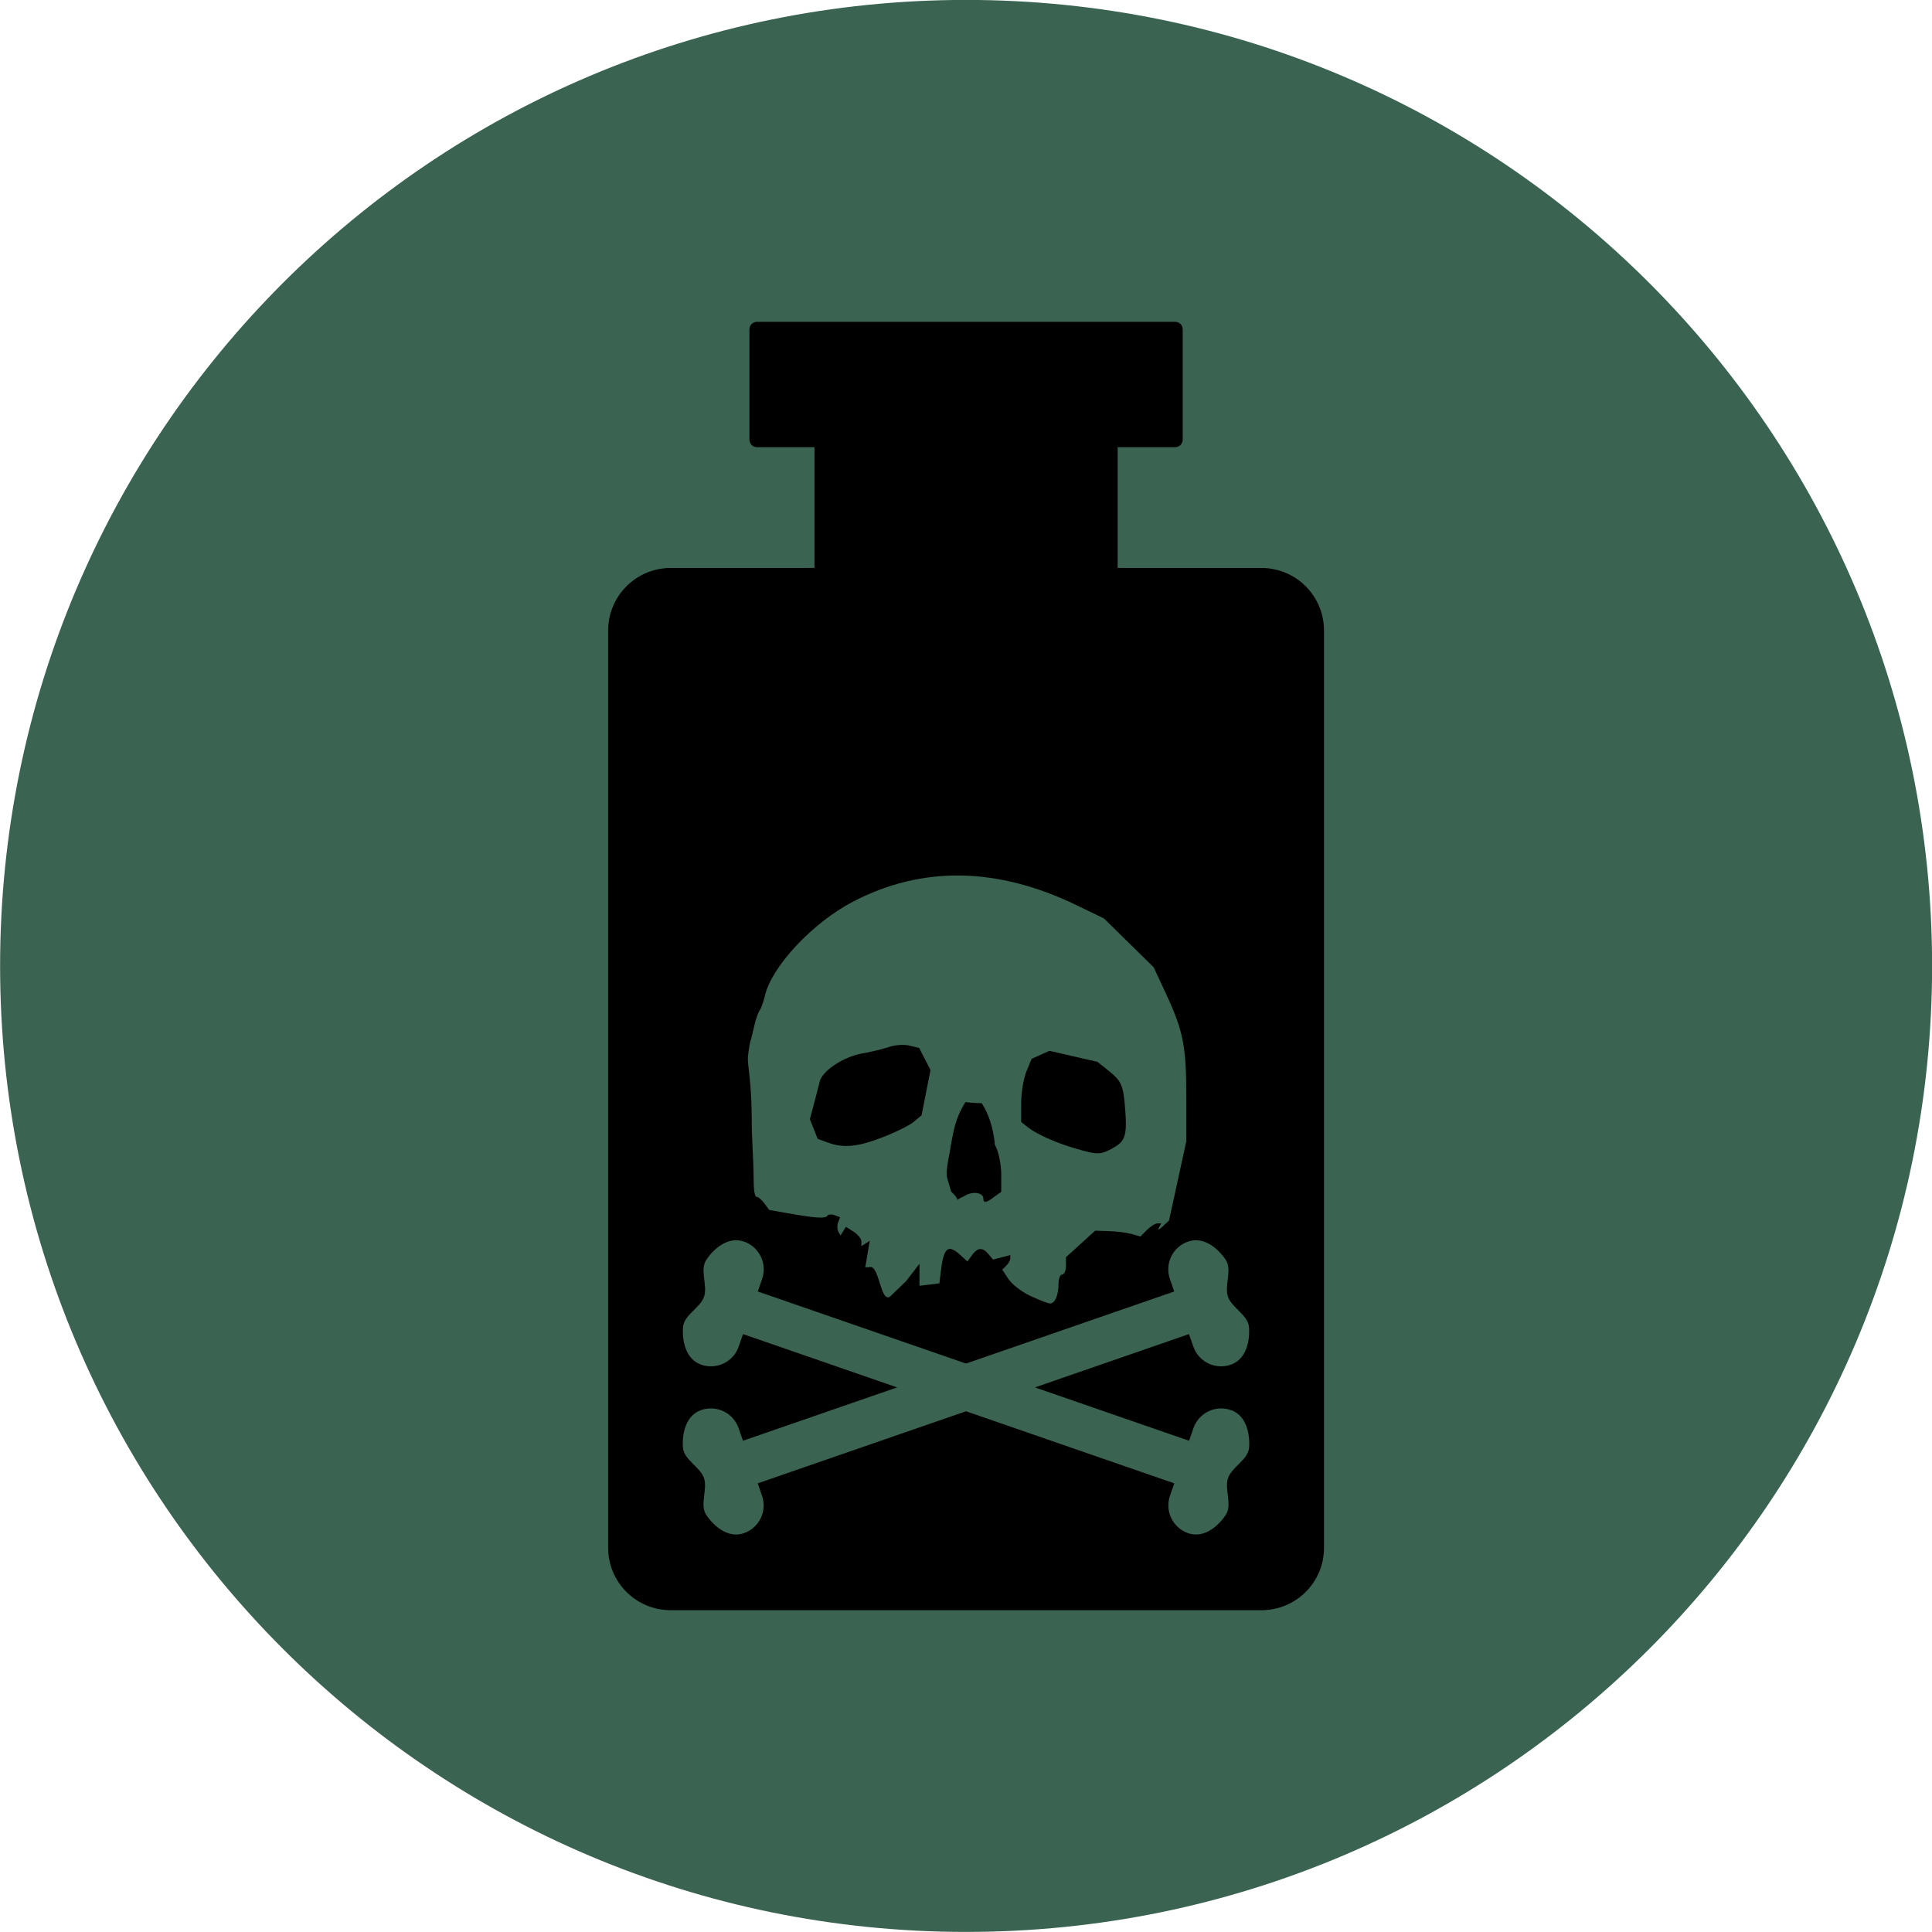
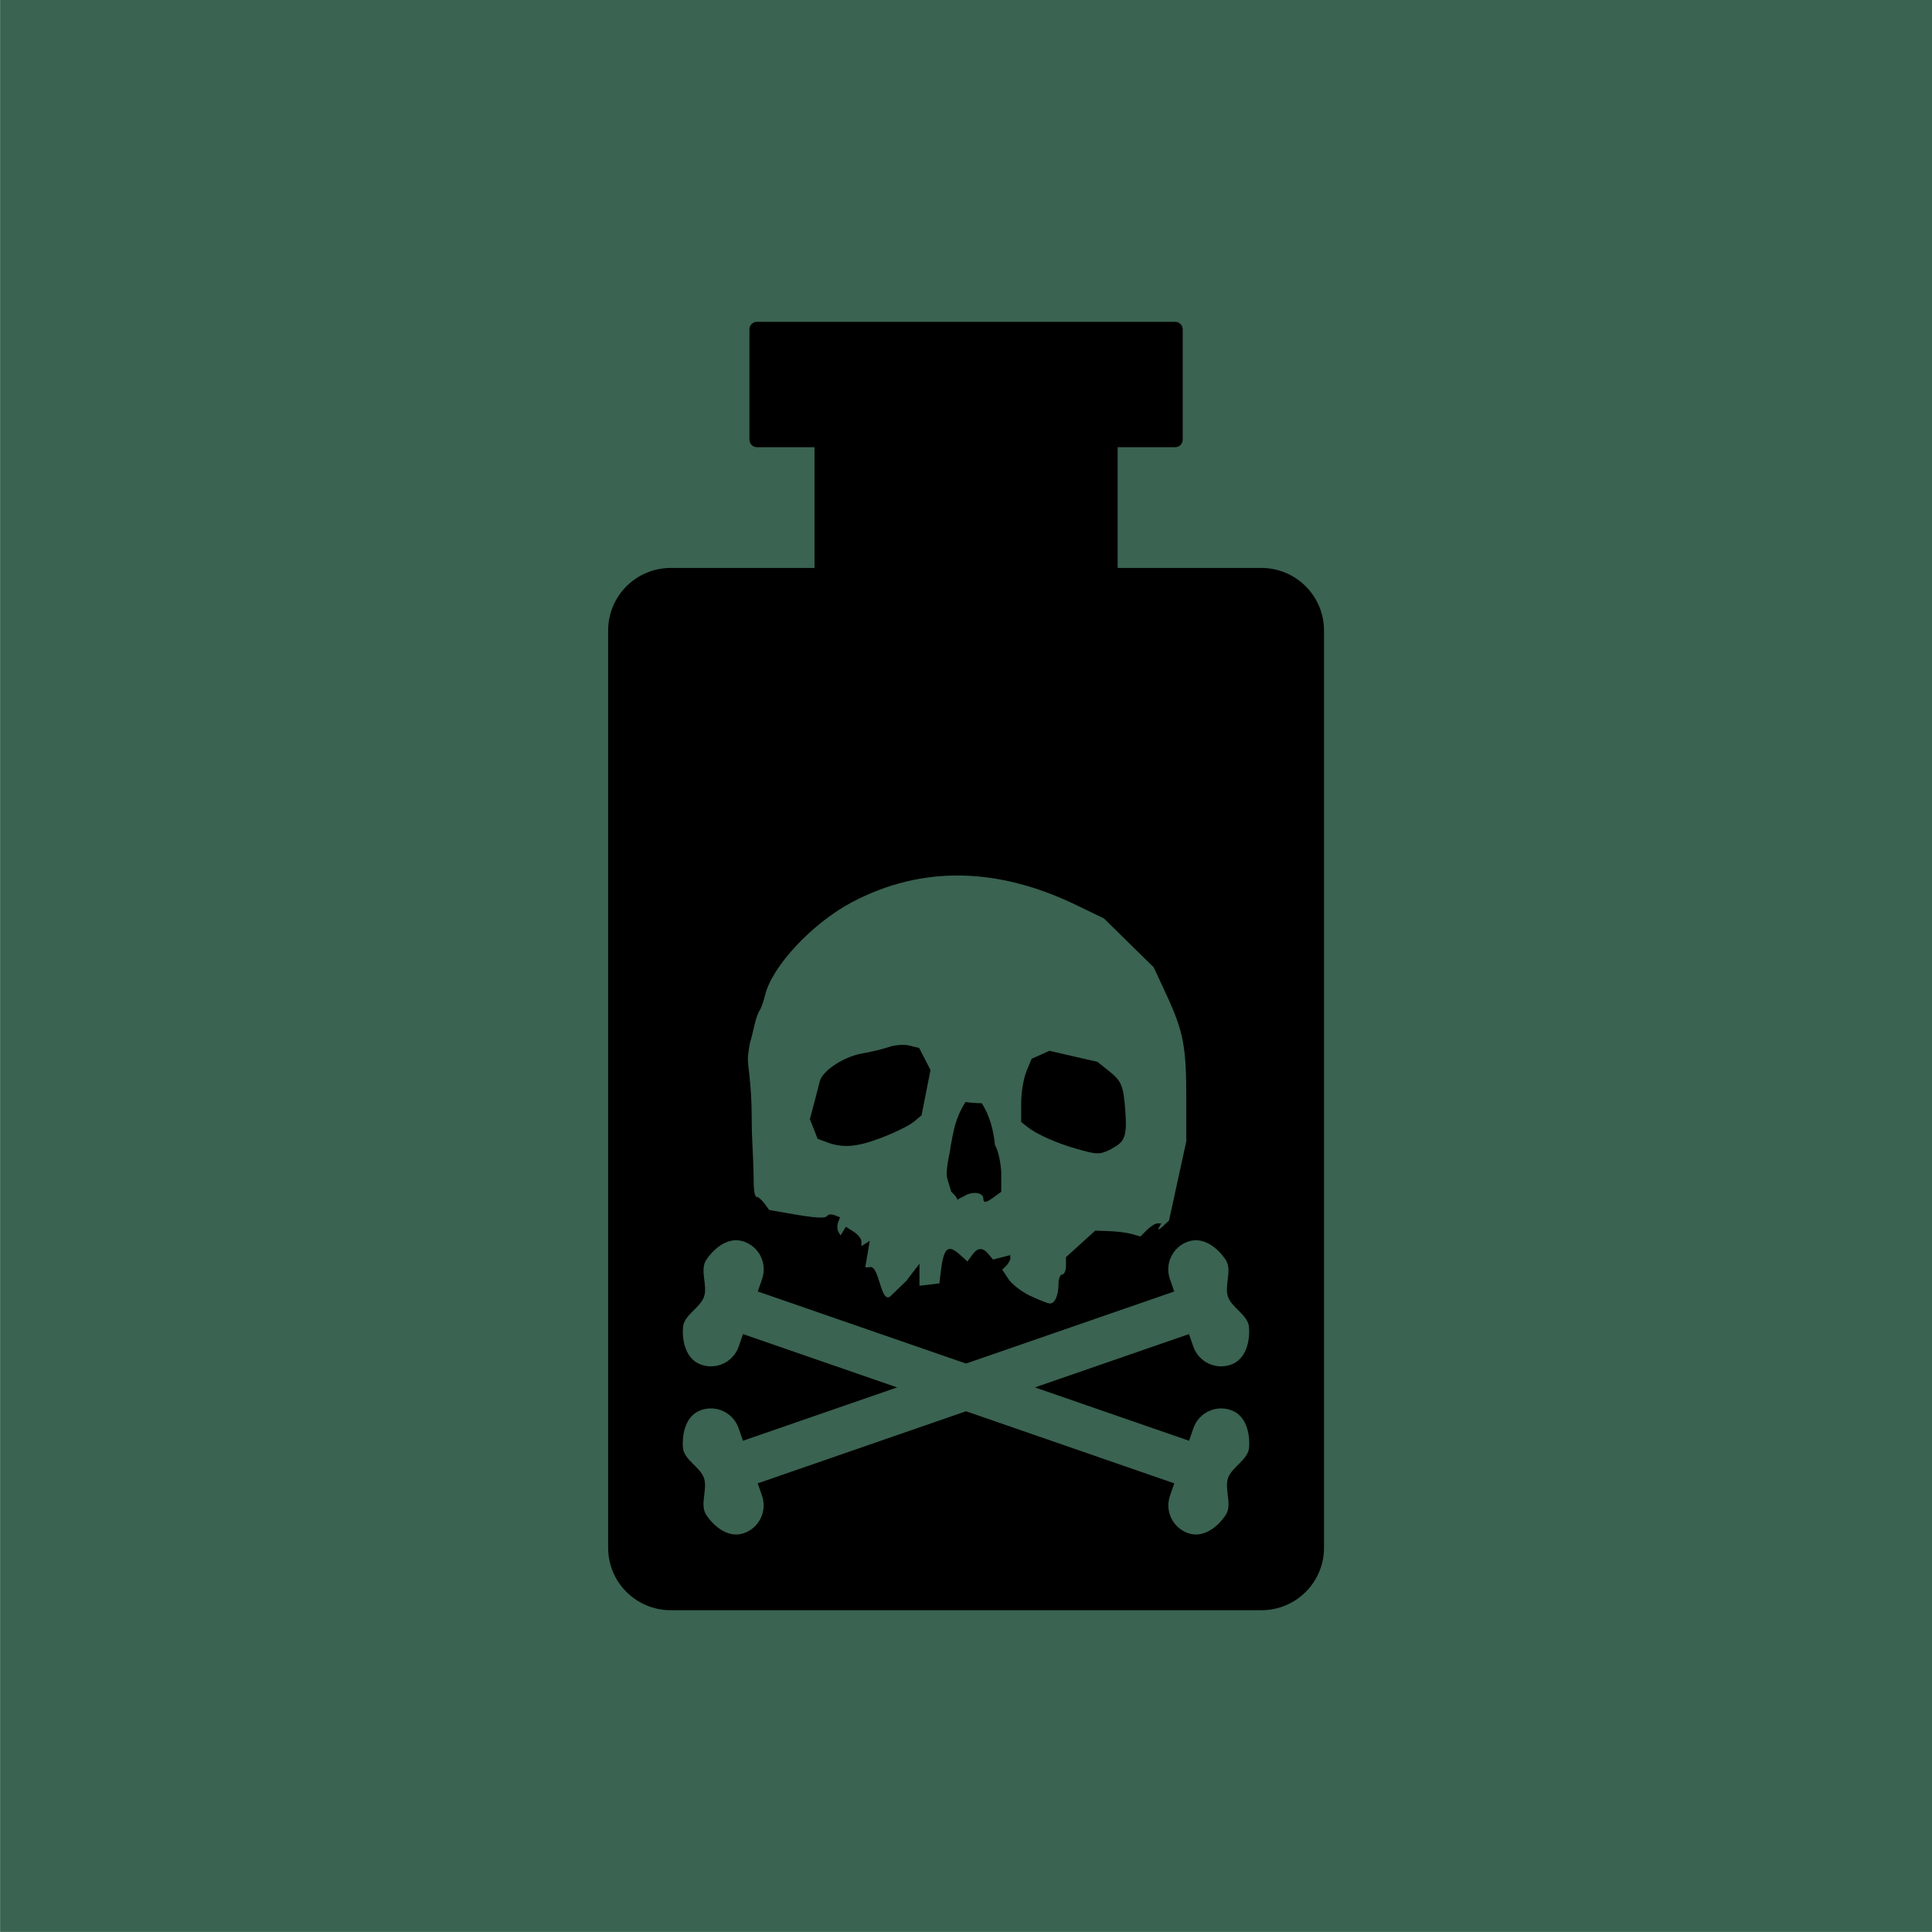
<svg xmlns="http://www.w3.org/2000/svg" id="svg8138" version="1.1" viewBox="0 0 10 10" height="10mm" width="10mm">
  <defs id="defs8132" />
  <g transform="translate(-165.3185,-138.6904)" id="layer1">
-     <circle r="5" cy="143.69" cx="170.319" id="circle1426" style="opacity:0.997;fill:#3a6351;fill-opacity:1;stroke:none;stroke-width:0.314;stroke-miterlimit:4;stroke-dasharray:none" />
+     <rect style="fill:#3a6351;fill-opacity:1;stroke:none;stroke-width:0.053;stroke-linecap:round" id="rect3112" width="10" height="10" x="165.319" y="138.69" />
    <g id="g890" transform="matrix(0.7706797,0,0,0.7706797,39.0575,32.95113)">
      <path id="rect1681" style="opacity:0.993;fill:#000000;stroke:none;stroke-width:0.358" d="m 168.915,139.364 c -0.028,0 -0.051,0.022 -0.051,0.051 v 0.74 c 0,0.028 0.022,0.051 0.051,0.051 h 0.386 v 0.811 h -0.965 c -0.233,0 -0.421,0.188 -0.421,0.421 v 6.159 c 0,0.233 0.188,0.42 0.421,0.42 h 3.966 c 0.233,1e-5 0.421,-0.187 0.421,-0.42 v -6.159 c 0,-0.233 -0.188,-0.421 -0.421,-0.421 h -0.965 v -0.811 h 0.386 c 0.028,0 0.051,-0.022 0.051,-0.051 v -0.74 c 0,-0.028 -0.022,-0.051 -0.051,-0.051 h -0.806 -1.194 z" />
      <path style="opacity:0.997;fill:#3a6351;stroke:none;stroke-width:0.055;stroke-miterlimit:4;stroke-dasharray:none;stroke-opacity:1;fill-opacity:1" d="m 170.746,145.904 c -0.056,-0.027 -0.121,-0.078 -0.143,-0.112 l -0.041,-0.062 0.027,-0.027 c 0.015,-0.015 0.027,-0.037 0.027,-0.049 v -0.022 l -0.058,0.015 -0.058,0.015 -0.03,-0.036 c -0.04,-0.048 -0.073,-0.046 -0.111,0.006 l -0.031,0.043 -0.047,-0.043 c -0.086,-0.078 -0.114,-0.052 -0.134,0.129 l -0.007,0.061 -0.067,0.008 -0.067,0.008 v -0.074 -0.074 l -0.089,0.116 -0.109,0.105 c -0.067,0.043 -0.071,-0.227 -0.142,-0.197 h -0.024 l 0.015,-0.089 0.015,-0.089 -0.028,0.018 -0.028,0.018 v -0.032 c 0,-0.018 -0.024,-0.047 -0.052,-0.065 l -0.052,-0.033 -0.018,0.029 -0.018,0.029 -0.015,-0.025 c -0.008,-0.014 -0.009,-0.041 -0.002,-0.061 l 0.014,-0.036 -0.037,-0.014 c -0.021,-0.008 -0.043,-0.006 -0.049,0.004 -0.013,0.02 -0.079,0.016 -0.27,-0.018 l -0.12,-0.021 -0.034,-0.046 c -0.019,-0.025 -0.042,-0.044 -0.051,-0.042 -0.009,0.002 -0.018,-0.033 -0.019,-0.079 -0.003,-0.249 -0.013,-0.252 -0.014,-0.472 -8.4e-4,-0.22 -0.03,-0.341 -0.025,-0.391 0.005,-0.05 0.014,-0.094 0.014,-0.094 0.008,-0.025 0.021,-0.079 0.03,-0.119 0.009,-0.04 0.025,-0.085 0.035,-0.098 0.01,-0.013 0.025,-0.058 0.035,-0.098 0.045,-0.196 0.319,-0.489 0.59,-0.631 0.465,-0.243 0.971,-0.235 1.505,0.024 l 0.182,0.088 0.167,0.164 0.167,0.164 0.085,0.183 c 0.115,0.248 0.134,0.349 0.134,0.692 l -1e-5,0.294 -0.058,0.266 -0.058,0.266 -0.043,0.04 c -0.024,0.022 -0.035,0.026 -0.026,0.01 l 0.017,-0.031 h -0.026 c -0.014,0 -0.046,0.02 -0.07,0.044 l -0.044,0.044 -0.06,-0.017 c -0.033,-0.009 -0.102,-0.018 -0.152,-0.019 l -0.092,-0.003 -0.098,0.089 -0.098,0.089 v 0.058 c 0,0.032 -0.011,0.058 -0.025,0.058 -0.013,0 -0.025,0.027 -0.025,0.059 0,0.081 -0.024,0.137 -0.058,0.136 -0.015,-8.4e-4 -0.074,-0.024 -0.131,-0.051 z m -0.441,-0.667 c 0.052,-0.036 0.13,-0.027 0.13,0.015 0,0.034 0.021,0.028 0.073,-0.011 l 0.047,-0.034 1.8e-4,-0.128 c -0.003,-0.071 -0.022,-0.155 -0.042,-0.185 -0.011,-0.106 -0.036,-0.2 -0.089,-0.282 -0.036,-2.8e-4 -0.085,-0.004 -0.109,-0.008 -0.071,0.111 -0.081,0.201 -0.101,0.303 0.003,0.013 -0.038,0.156 -0.021,0.212 l 0.026,0.087 c 0.108,0.098 -0.036,0.081 0.086,0.031 z m 0.996,-0.322 c 0.086,-0.045 0.1,-0.085 0.087,-0.257 -0.013,-0.168 -0.024,-0.194 -0.114,-0.266 l -0.073,-0.058 -0.161,-0.037 -0.161,-0.037 -0.06,0.027 -0.06,0.027 -0.035,0.085 c -0.019,0.047 -0.035,0.142 -0.035,0.212 v 0.127 l 0.043,0.034 c 0.06,0.048 0.195,0.108 0.325,0.145 0.145,0.042 0.161,0.042 0.244,-0.001 z m -1.543,-0.074 c 0.088,-0.034 0.183,-0.081 0.211,-0.105 l 0.051,-0.043 0.03,-0.152 0.03,-0.152 -0.038,-0.074 -0.038,-0.074 -0.065,-0.016 c -0.035,-0.009 -0.099,-0.005 -0.14,0.01 -0.042,0.014 -0.12,0.033 -0.174,0.042 -0.126,0.021 -0.271,0.116 -0.289,0.189 -0.008,0.031 -0.025,0.101 -0.04,0.155 l -0.026,0.098 0.026,0.066 0.026,0.066 0.065,0.024 c 0.108,0.04 0.203,0.031 0.371,-0.034 z" id="path1695" />
      <g id="g1756" transform="matrix(0.2979778,0,0,0.2979778,142.0537,-106.7625)" style="opacity:0.997;fill:#3a6351;fill-opacity:1">
        <path id="rect1715" style="opacity:0.996;fill:#3a6351;stroke:none;stroke-width:0.908;fill-opacity:1" d="m 89.848,846.719 c -0.348,-0.12 -0.671,0.15 -0.845,0.411 -0.155,0.231 0.035,0.58 -0.052,0.833 -0.088,0.253 -0.453,0.41 -0.474,0.687 -0.024,0.312 0.063,0.725 0.411,0.845 0.348,0.12 0.725,-0.063 0.845,-0.411 l 0.097,-0.279 9.72,3.364 -0.097,0.279 c -0.12,0.348 0.063,0.725 0.411,0.845 0.348,0.12 0.671,-0.15 0.845,-0.411 0.155,-0.231 -0.035,-0.58 0.053,-0.833 0.088,-0.253 0.453,-0.41 0.474,-0.687 0.023,-0.312 -0.063,-0.725 -0.411,-0.845 -0.348,-0.12 -0.725,0.063 -0.845,0.411 l -0.097,0.281 -9.72,-3.364 0.097,-0.281 c 0.12,-0.348 -0.063,-0.725 -0.411,-0.845 z" />
        <path id="path1747" style="opacity:0.996;fill:#3a6351;stroke:none;stroke-width:0.908;fill-opacity:1" d="m 99.863,846.719 c 0.348,-0.12 0.671,0.15 0.845,0.411 0.155,0.231 -0.035,0.58 0.052,0.833 0.088,0.253 0.453,0.41 0.474,0.687 0.024,0.312 -0.063,0.725 -0.411,0.845 -0.348,0.12 -0.725,-0.063 -0.845,-0.411 l -0.097,-0.279 -9.72,3.364 0.097,0.279 c 0.12,0.348 -0.063,0.725 -0.411,0.845 -0.348,0.12 -0.671,-0.15 -0.845,-0.411 -0.155,-0.231 0.035,-0.58 -0.053,-0.833 -0.088,-0.253 -0.453,-0.41 -0.474,-0.687 -0.023,-0.312 0.063,-0.725 0.411,-0.845 0.348,-0.12 0.725,0.063 0.845,0.411 l 0.097,0.281 9.72,-3.364 -0.097,-0.281 c -0.12,-0.348 0.063,-0.725 0.411,-0.845 z" />
      </g>
    </g>
  </g>
</svg>
